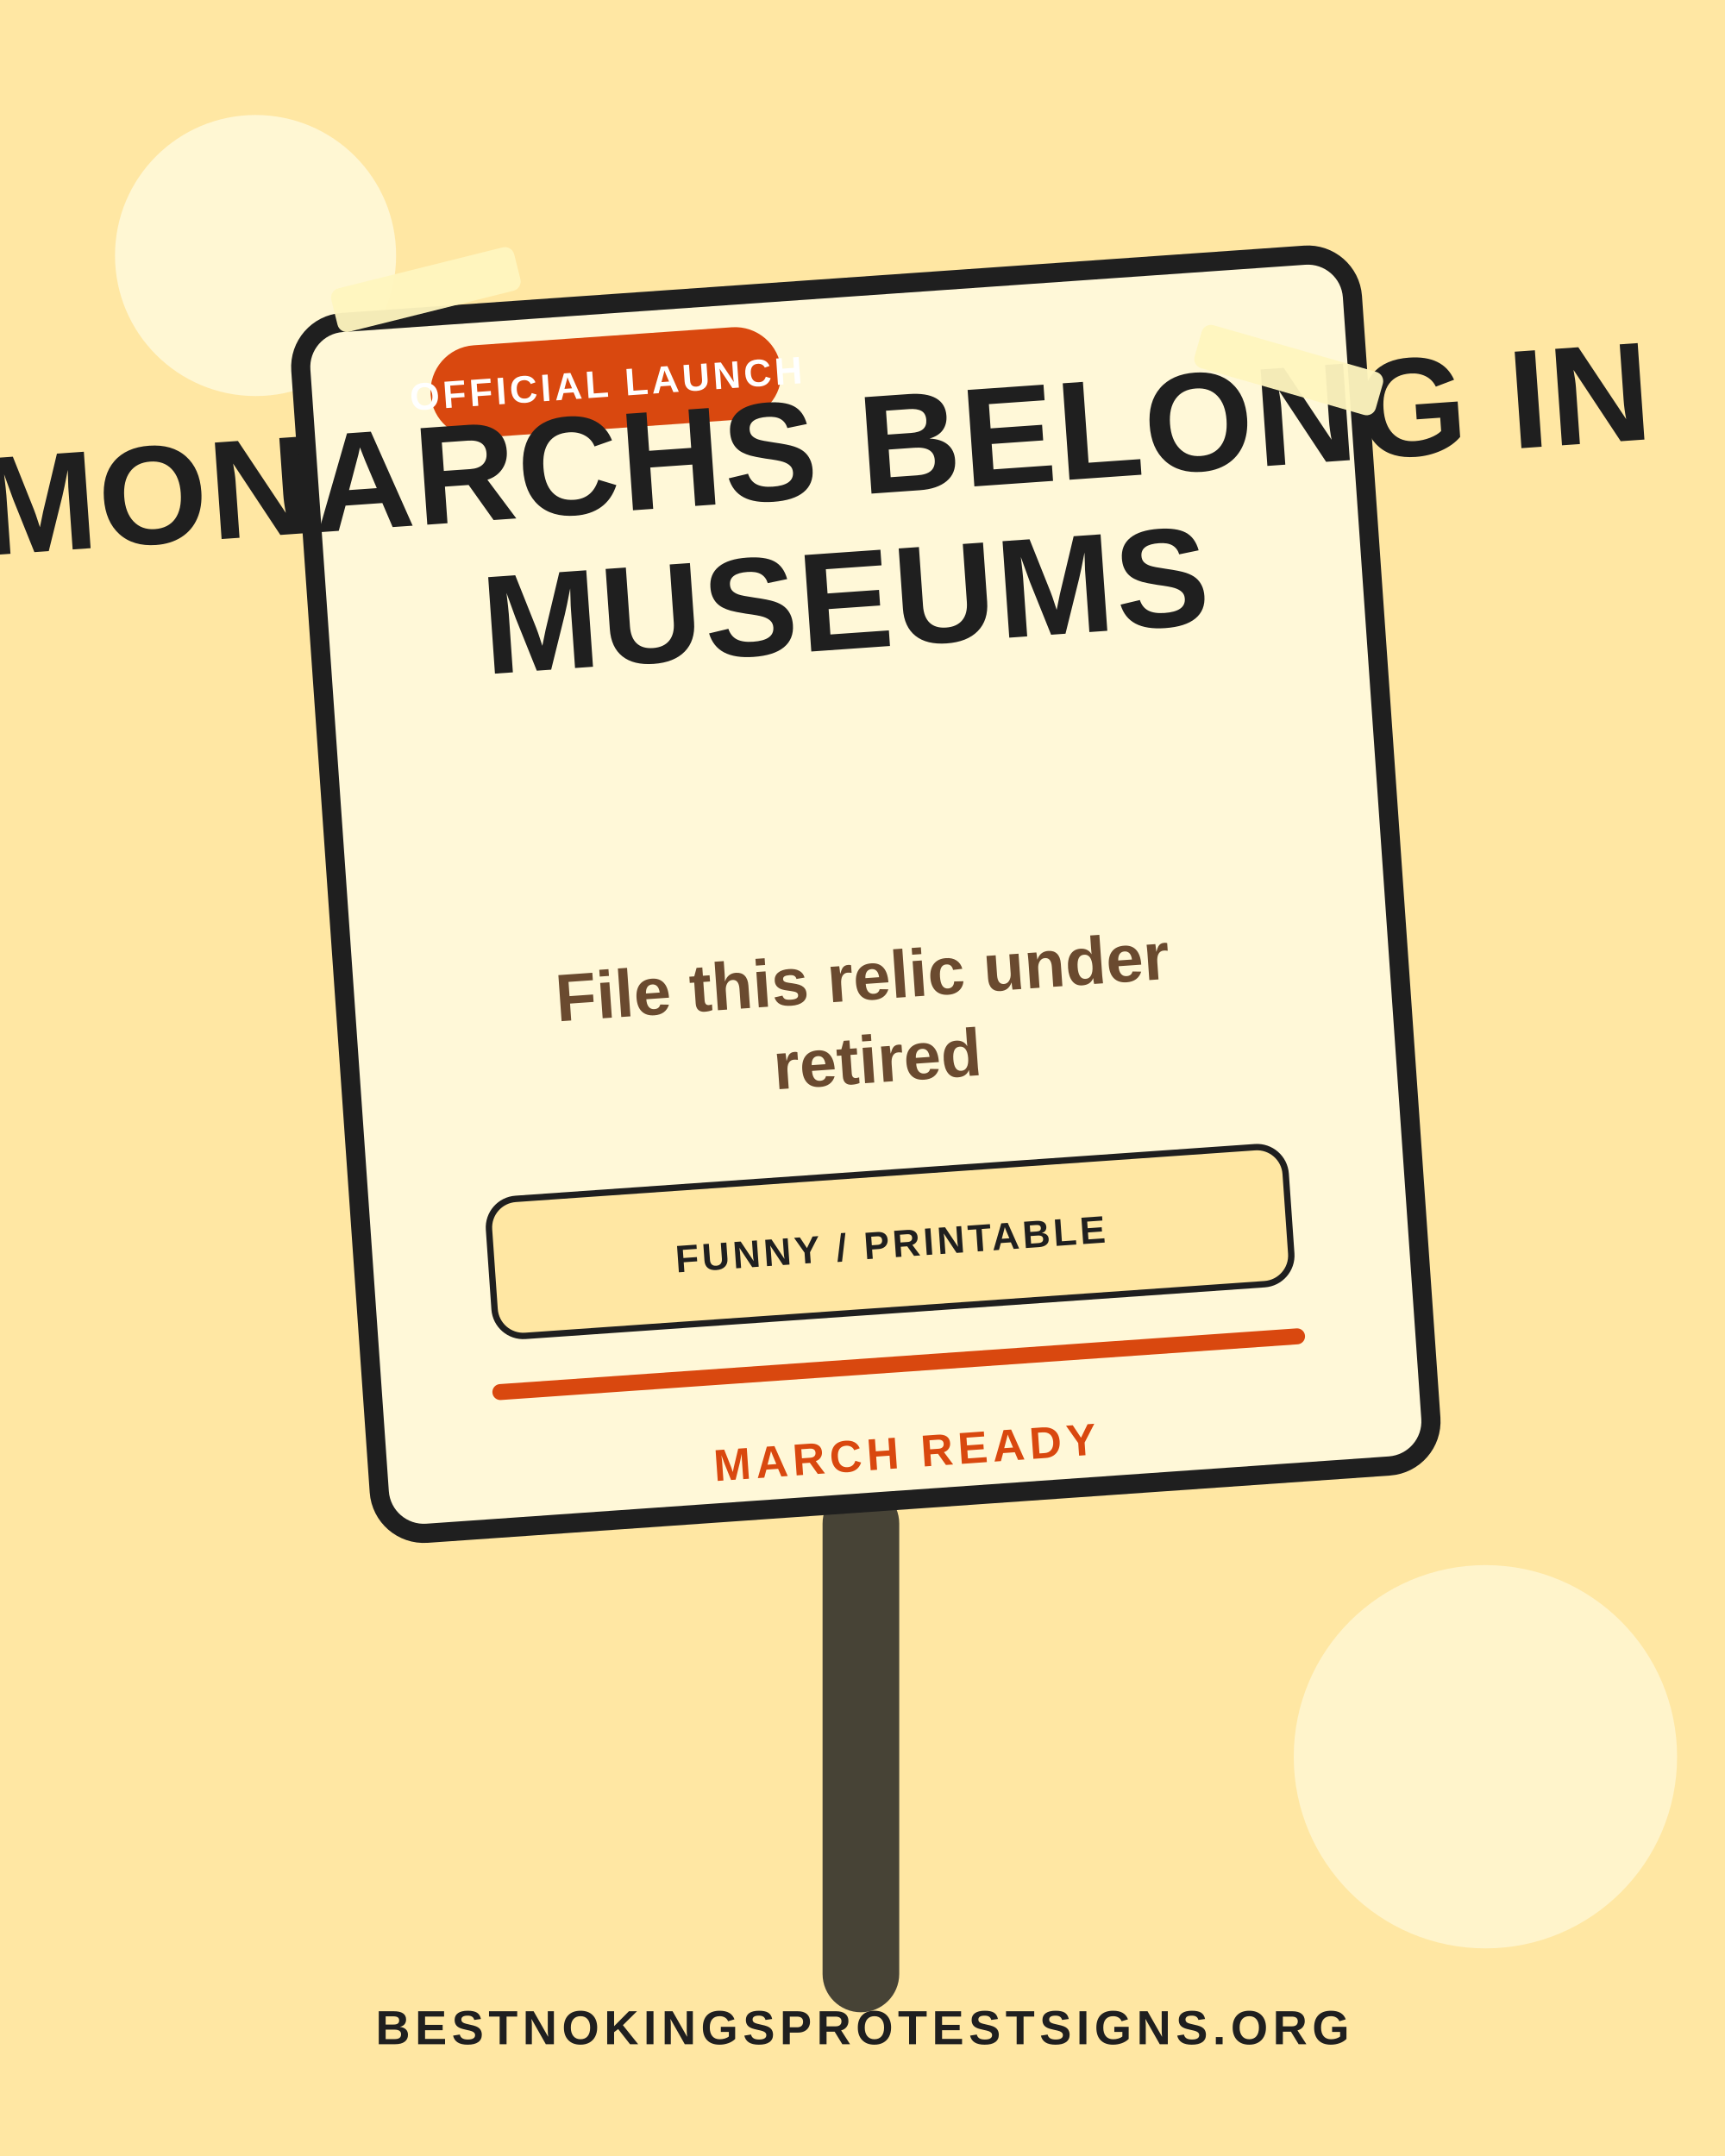
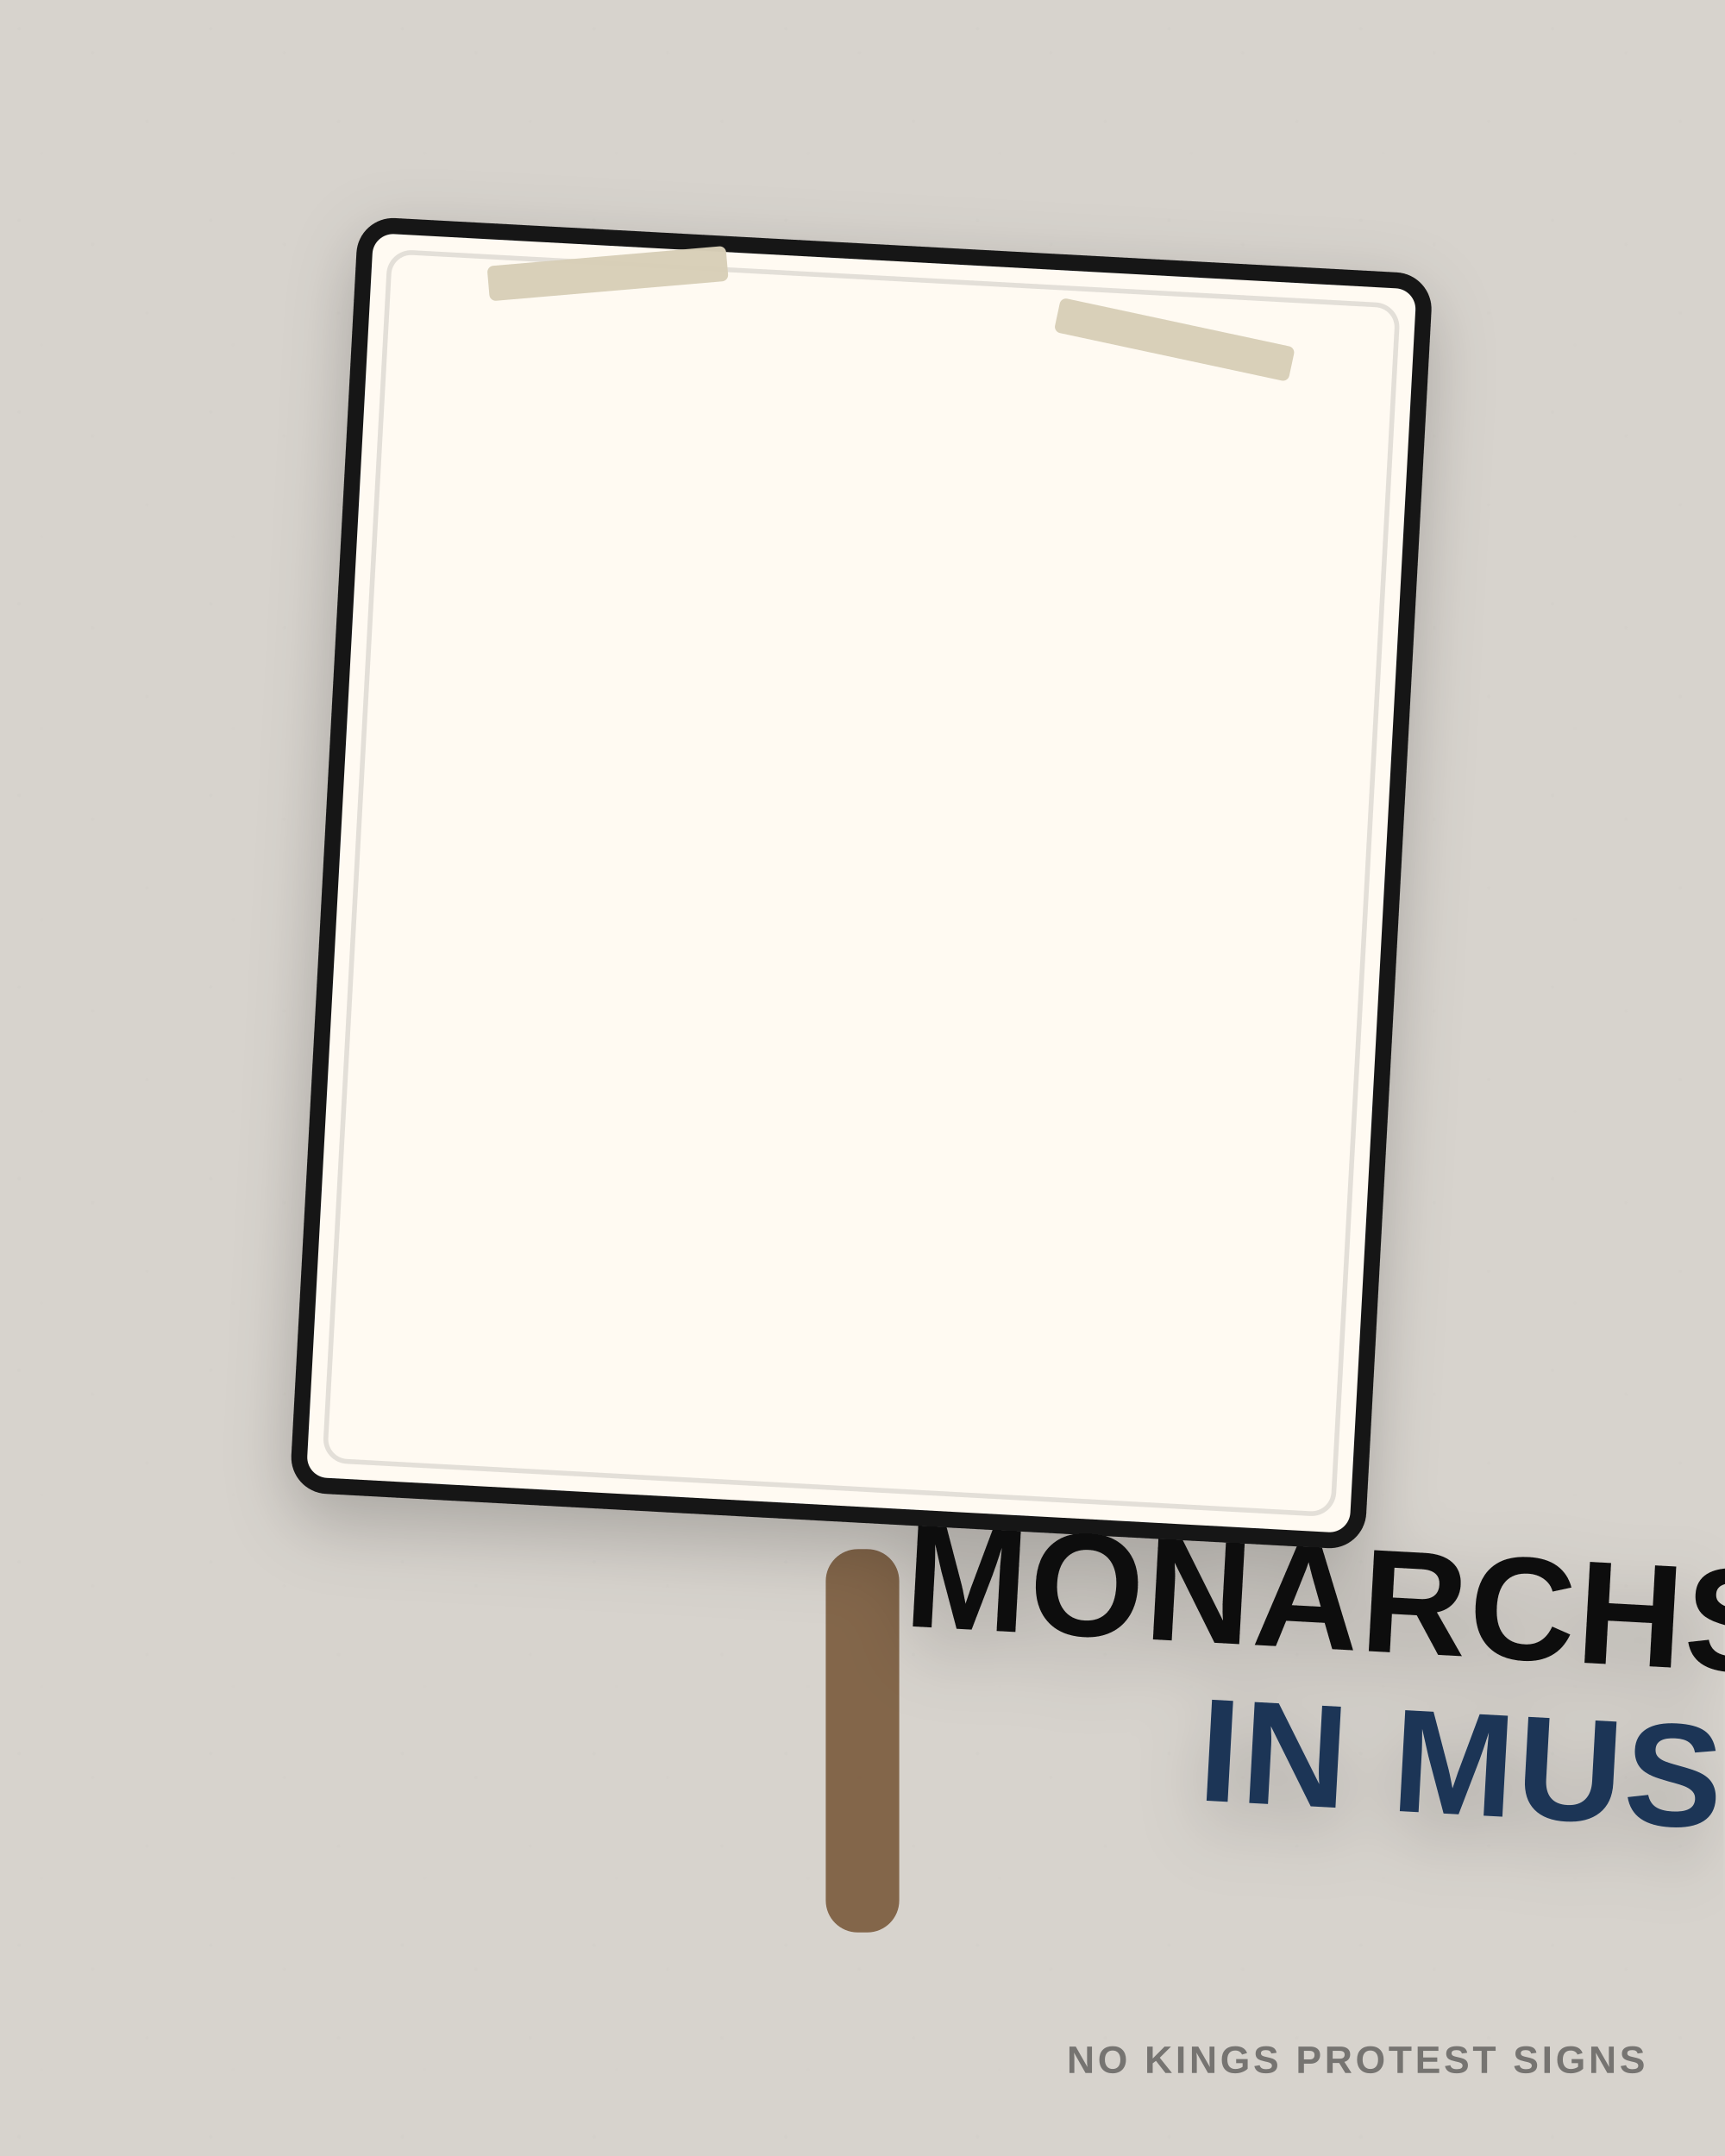
<svg xmlns="http://www.w3.org/2000/svg" width="1080" height="1350" viewBox="0 0 1080 1350" role="img" aria-labelledby="title desc">
-   <rect width="1080" height="1350" fill="#FFE7A3" />
-   <circle cx="160" cy="160" r="88" fill="#FFF8D8" opacity="0.9" />
-   <circle cx="930" cy="1100" r="120" fill="#FFF8D8" opacity="0.75" />
-   <rect x="515" y="930" width="48" height="330" rx="24" fill="#1F1F1F" opacity="0.82" />
-   <g transform="translate(540 530) rotate(-4)">
-     <rect x="-330" y="-350" width="660" height="760" rx="28" fill="#FFF8D8" stroke="#1F1F1F" stroke-width="12" />
-     <rect x="-250" y="-330" width="220" height="58" rx="29" fill="#D9480F" />
-     <text x="-140" y="-292" text-anchor="middle" font-family="Arial, Helvetica, sans-serif" font-size="24" font-weight="700" fill="#FFFFFF" letter-spacing="2">OFFICIAL LAUNCH</text>
-     <text x="0" y="-220" text-anchor="middle" font-family="Arial, Helvetica, sans-serif" font-size="88" font-weight="800" fill="#1F1F1F" letter-spacing="1">
-       <tspan x="0" dy="0">MONARCHS BELONG IN</tspan>
-       <tspan x="0" dy="96">MUSEUMS</tspan>
-     </text>
-     <text x="0" y="96" text-anchor="middle" font-family="Arial, Helvetica, sans-serif" font-size="42" font-weight="600" fill="#6A4A2F">
-       <tspan x="0" dy="0">File this relic under</tspan>
-       <tspan x="0" dy="52">retired</tspan>
-     </text>
-     <rect x="-250" y="205" width="500" height="86" rx="18" fill="#FFE7A3" stroke="#1F1F1F" stroke-width="4" />
-     <text x="0" y="258" text-anchor="middle" font-family="Arial, Helvetica, sans-serif" font-size="24" font-weight="700" fill="#1F1F1F" letter-spacing="2">FUNNY / PRINTABLE</text>
-     <line x1="-250" y1="325" x2="250" y2="325" stroke="#D9480F" stroke-width="10" stroke-linecap="round" />
-     <text x="0" y="390" text-anchor="middle" font-family="Arial, Helvetica, sans-serif" font-size="28" font-weight="700" fill="#D9480F" letter-spacing="3">MARCH READY</text>
+   <defs>
+     <filter id="shadow" x="-20%" y="-20%" width="140%" height="140%">
+       <feDropShadow dx="0" dy="16" stdDeviation="22" flood-color="#000000" flood-opacity="0.22" />
+     </filter>
+     <pattern id="grain" width="120" height="120" patternUnits="userSpaceOnUse">
+       <circle cx="12" cy="18" r="1.1" fill="#000" opacity="0.13" />
+       <circle cx="58" cy="33" r="1.2" fill="#000" opacity="0.08" />
+       <circle cx="92" cy="76" r="1.1" fill="#000" opacity="0.1" />
+       <circle cx="26" cy="96" r="1" fill="#000" opacity="0.07" />
+     </pattern>
+   </defs>
+   <rect width="1080" height="1350" fill="#d7d3cd" />
+   <rect width="1080" height="1350" fill="url(#grain)" opacity="0.08" />
+   <rect x="517" y="970" width="46" height="240" rx="20" fill="#7c5c3f" opacity="0.92" />
+   <g transform="translate(540 540) rotate(3.1)" filter="url(#shadow)">
+     <rect x="-332" y="-382" width="664" height="790" rx="18" fill="#fffaf2" stroke="#181818" stroke-width="10" />
+     <rect x="-316" y="-366" width="632" height="758" rx="14" fill="none" stroke="rgba(24,24,24,0.12)" stroke-width="3" />
+     <rect x="-255" y="-360" width="150" height="22" rx="4" fill="#d8cfb8" opacity="0.98" transform="rotate(-8 -255 -360)" />
+     <rect x="105" y="-360" width="150" height="22" rx="4" fill="#d8cfb8" opacity="0.98" transform="rotate(9 105 -360)" />
+     <text x="540" y="476" text-anchor="middle" font-family="Arial Black, Arial, Helvetica, sans-serif" font-size="92" font-weight="900" fill="#111111" letter-spacing="1.2">MONARCHS BELONG</text>
+     <text x="540" y="575" text-anchor="middle" font-family="Arial Black, Arial, Helvetica, sans-serif" font-size="92" font-weight="900" fill="#1d3557" letter-spacing="1.2">IN MUSEUMS</text>
  </g>
-   <rect x="206" y="182" width="118" height="28" rx="6" fill="#FFF6BF" opacity="0.95" transform="rotate(-14 206 182)" />
-   <rect x="754" y="202" width="118" height="28" rx="6" fill="#FFF6BF" opacity="0.95" transform="rotate(16 754 202)" />
-   <text x="540" y="1280" text-anchor="middle" font-family="Arial, Helvetica, sans-serif" font-size="30" font-weight="700" fill="#1F1F1F" letter-spacing="3">BESTNOKINGSPROTESTSIGNS.ORG</text>
+   <text x="1030" y="1298" text-anchor="end" font-family="Arial, Helvetica, sans-serif" font-size="24" font-weight="700" fill="#262626" opacity="0.55" letter-spacing="2">NO KINGS PROTEST SIGNS</text>
</svg>
